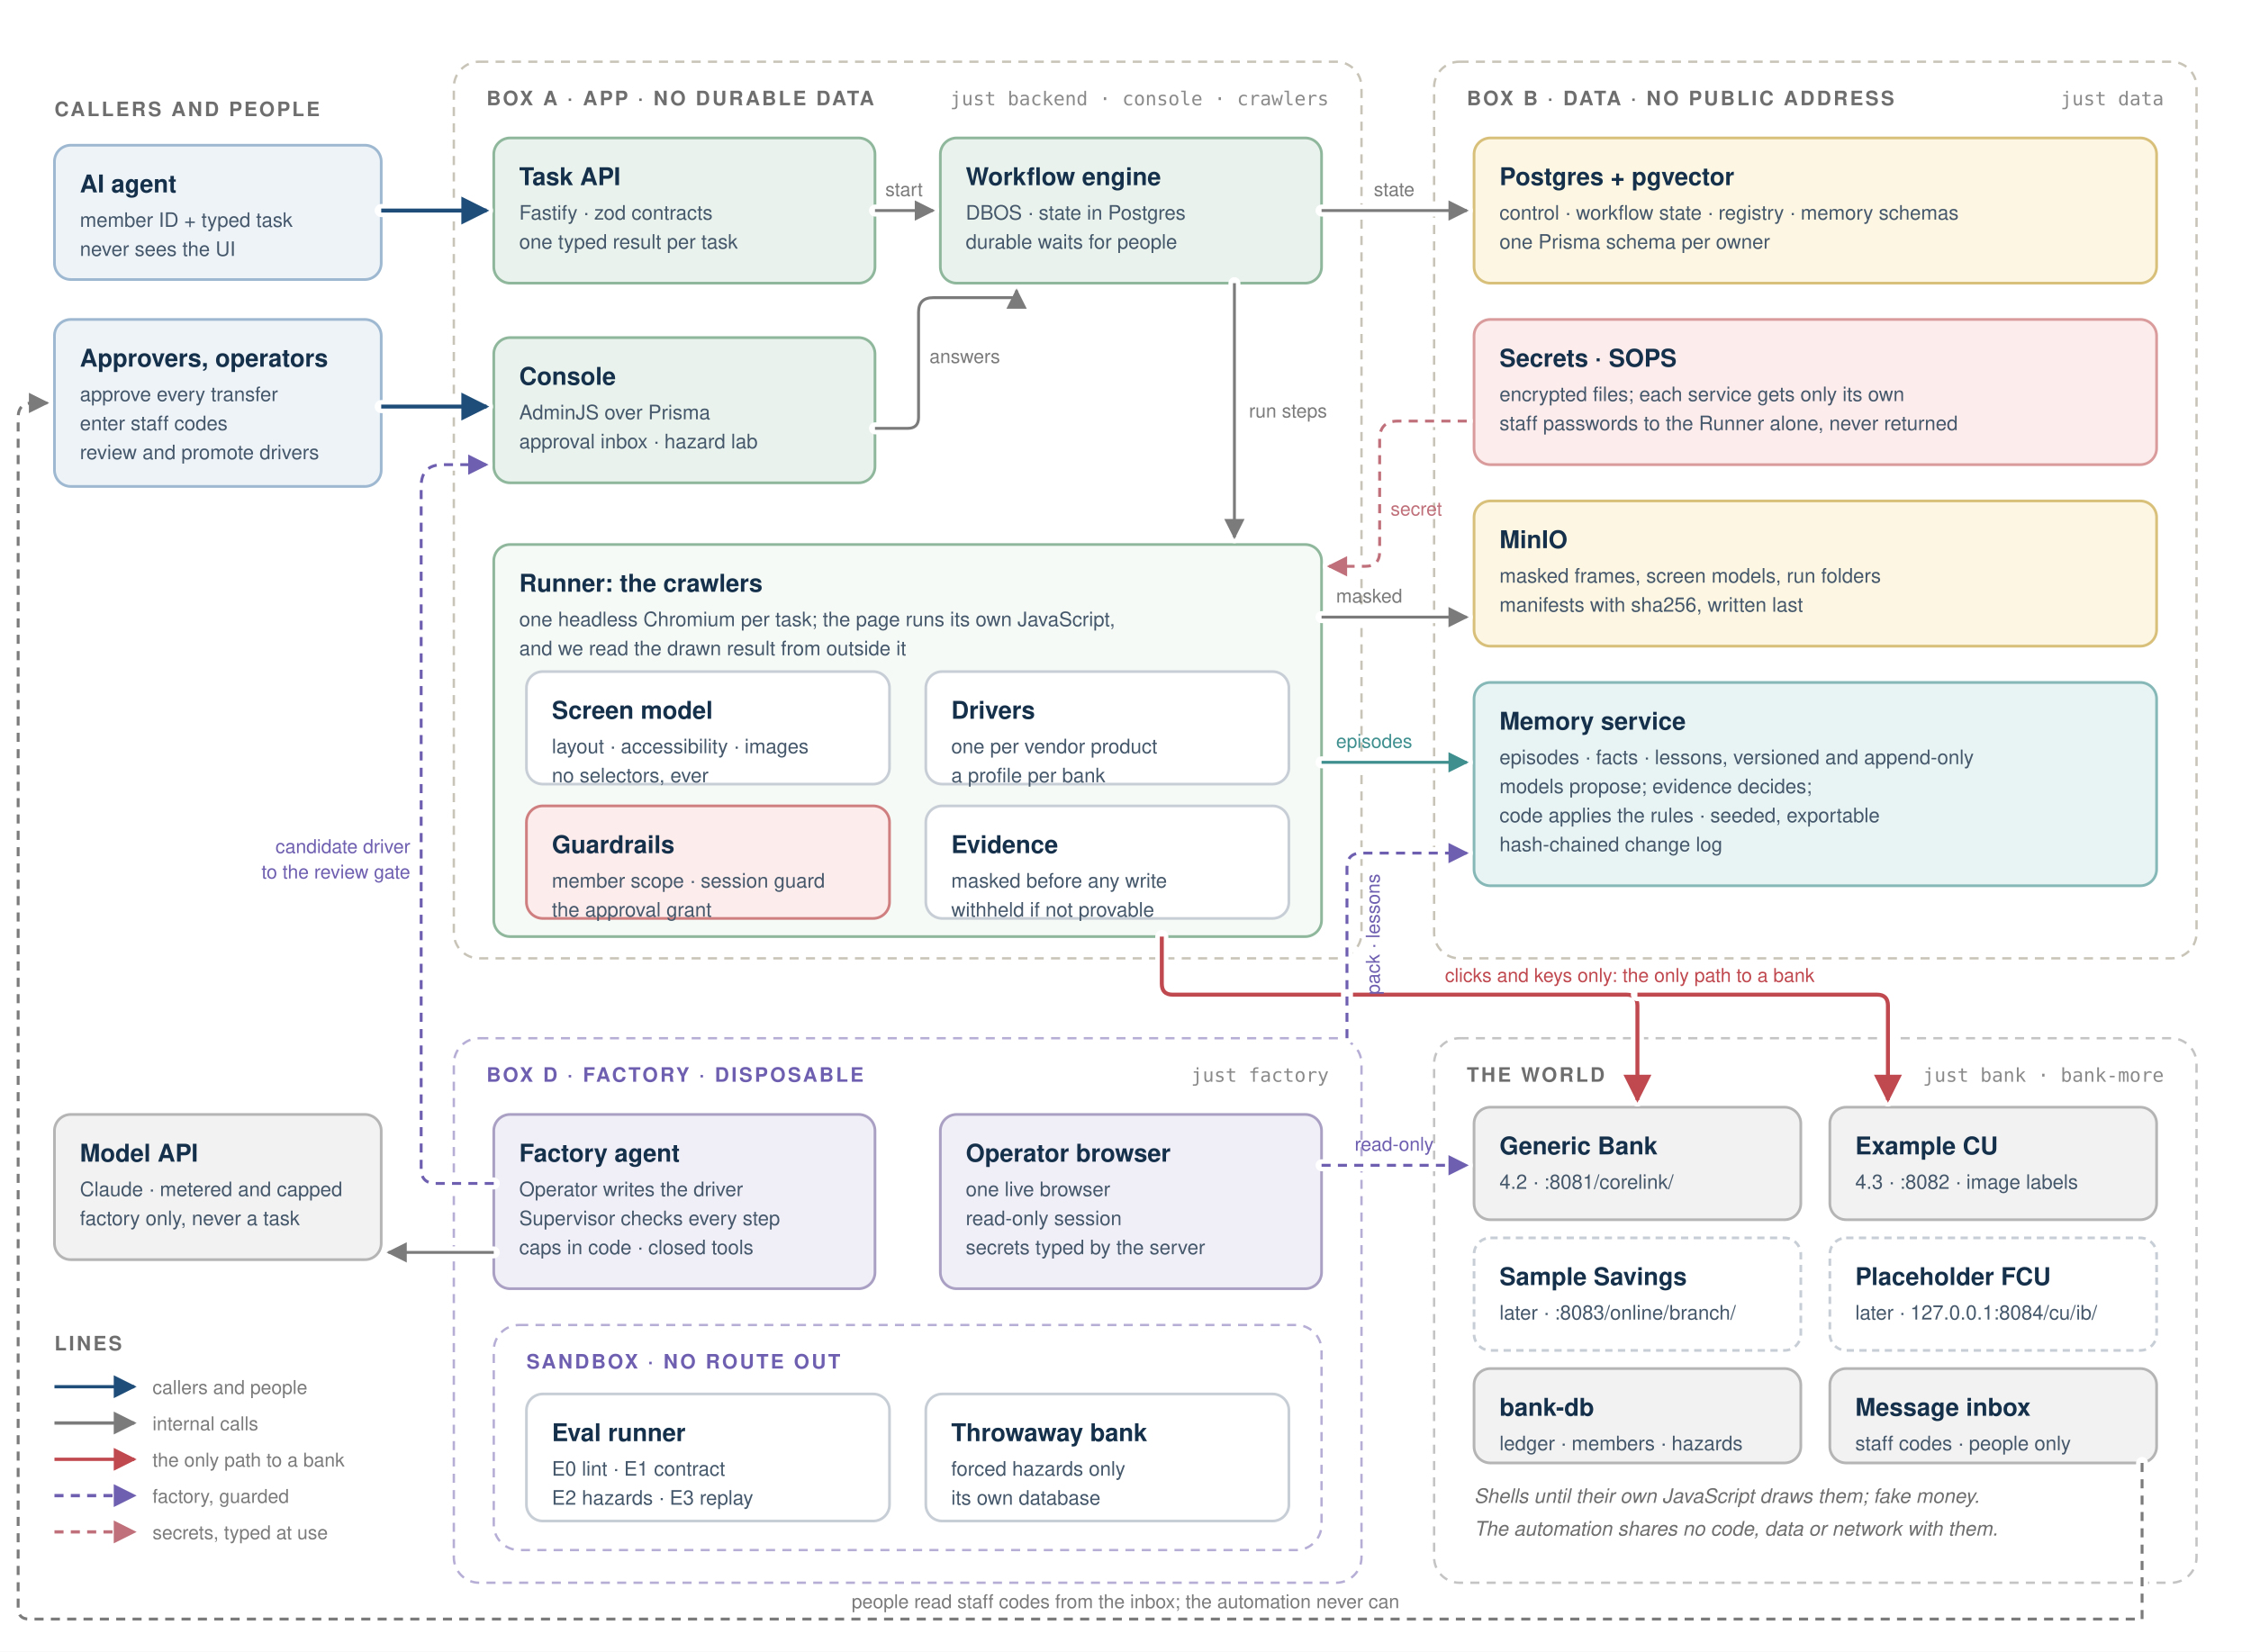
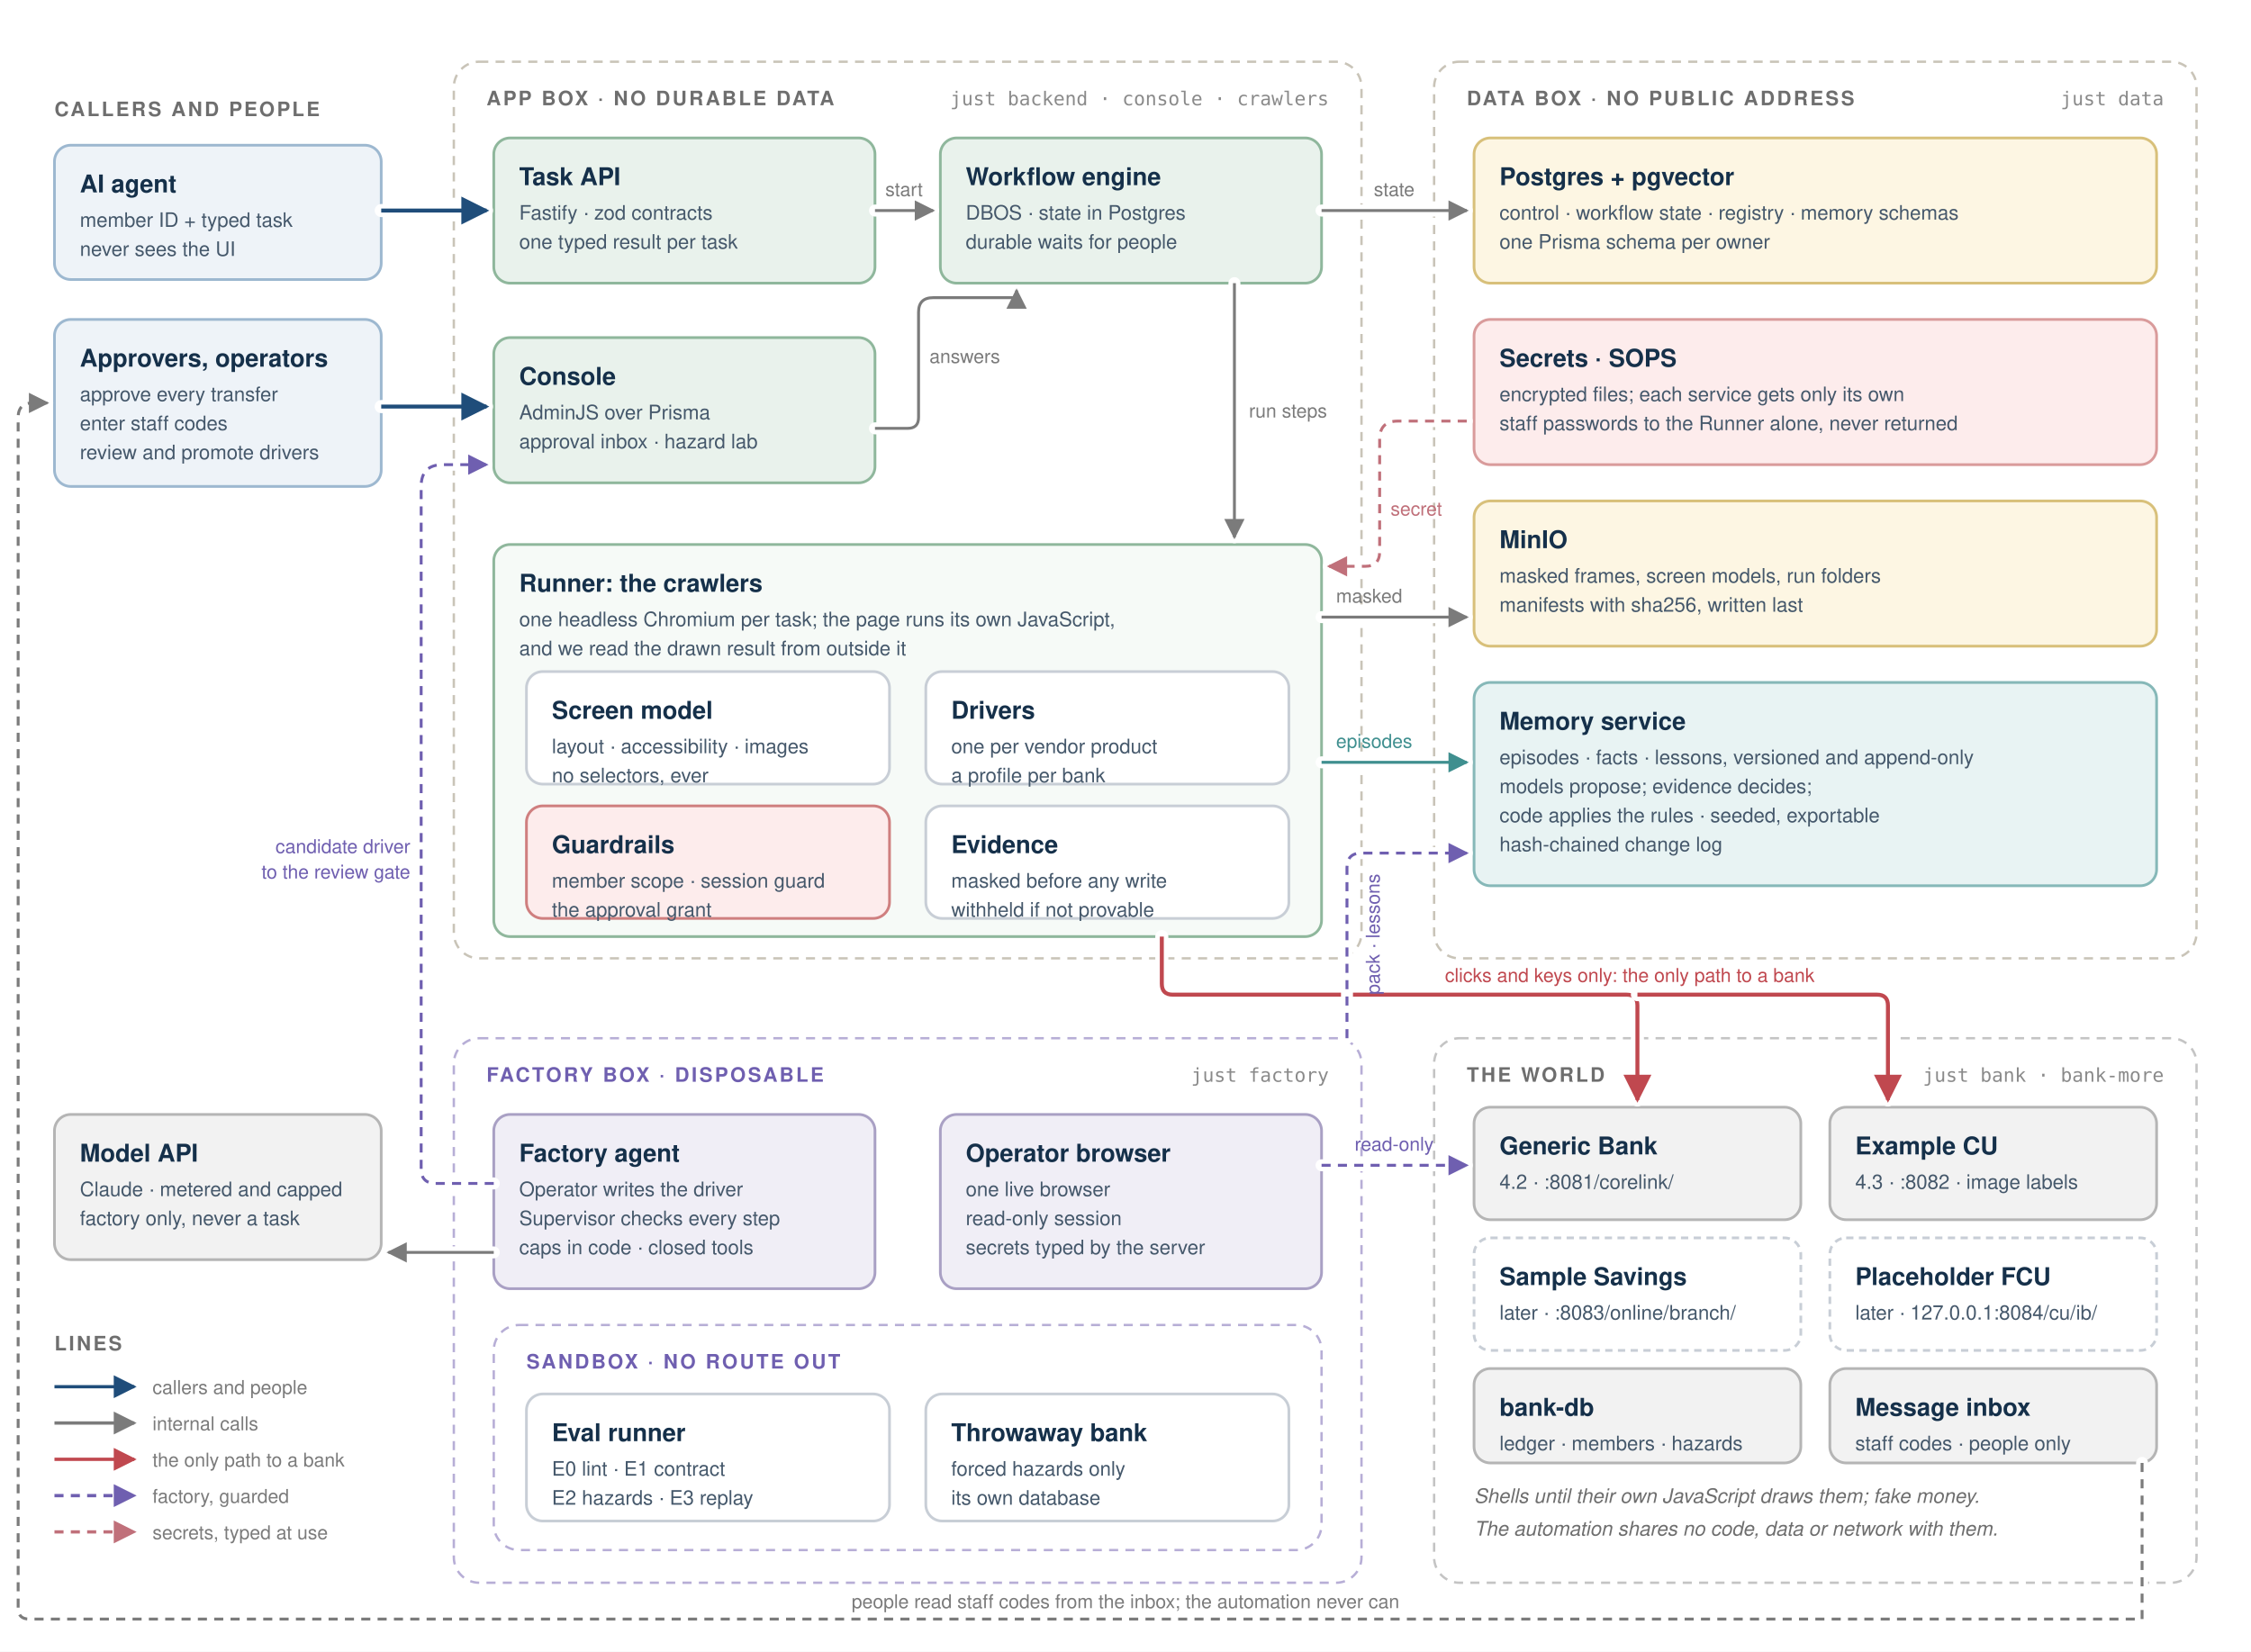
<svg xmlns="http://www.w3.org/2000/svg" viewBox="0 0 1240 910" width="1240" height="910" role="img" font-family="-apple-system,BlinkMacSystemFont,&quot;Segoe UI&quot;,Helvetica,Arial,sans-serif">
  <defs>
    <marker id="a-grey" viewBox="0 0 10 10" refX="9" refY="5" markerWidth="7" markerHeight="7" orient="auto-start-reverse">
      <path d="M0,0 L10,5 L0,10 z" fill="#7b7b7b" />
    </marker>
    <marker id="a-blue" viewBox="0 0 10 10" refX="9" refY="5" markerWidth="7" markerHeight="7" orient="auto-start-reverse">
      <path d="M0,0 L10,5 L0,10 z" fill="#1f4d7a" />
    </marker>
    <marker id="a-red" viewBox="0 0 10 10" refX="9" refY="5" markerWidth="7" markerHeight="7" orient="auto-start-reverse">
      <path d="M0,0 L10,5 L0,10 z" fill="#c0484f" />
    </marker>
    <marker id="a-violet" viewBox="0 0 10 10" refX="9" refY="5" markerWidth="7" markerHeight="7" orient="auto-start-reverse">
      <path d="M0,0 L10,5 L0,10 z" fill="#6f5fb0" />
    </marker>
    <marker id="a-rose" viewBox="0 0 10 10" refX="9" refY="5" markerWidth="7" markerHeight="7" orient="auto-start-reverse">
      <path d="M0,0 L10,5 L0,10 z" fill="#c0707a" />
    </marker>
    <marker id="a-teal" viewBox="0 0 10 10" refX="9" refY="5" markerWidth="7" markerHeight="7" orient="auto-start-reverse">
      <path d="M0,0 L10,5 L0,10 z" fill="#3f8f8f" />
    </marker>
    <style>.zone{font-size:11px;font-weight:700;letter-spacing:.11em}.ttl{font-size:13.5px;font-weight:650;fill:#15304a}.sub{font-size:11px;fill:#45586b}.fl{font-size:10.5px}.badge{font-size:11px;font-weight:700;fill:#ffffff}.lane{font-size:10.5px;font-weight:700;letter-spacing:.12em;fill:#8a8a8a}.note{font-size:11px;fill:#6e6e6e;font-style:italic}.chip{font-size:10.5px;fill:#45586b}.tag{font-size:10.5px;font-family:ui-monospace,Menlo,monospace;fill:#8a8a8a}</style>
  </defs>
  <rect width="1240" height="910" fill="#ffffff" />
  <text class="zone" x="30" y="64" text-anchor="start" fill="#6e6e6e">CALLERS AND PEOPLE</text>
  <rect x="30" y="80" width="180" height="74" rx="9" fill="#eef3f8" stroke="#9db8d0" stroke-width="1.5" />
  <text class="ttl" x="44" y="106">AI agent</text>
  <text class="sub" x="44" y="125">member ID + typed task</text>
  <text class="sub" x="44" y="141">never sees the UI</text>
  <rect x="30" y="176" width="180" height="92" rx="9" fill="#eef3f8" stroke="#9db8d0" stroke-width="1.5" />
  <text class="ttl" x="44" y="202">Approvers, operators</text>
  <text class="sub" x="44" y="221">approve every transfer</text>
  <text class="sub" x="44" y="237">enter staff codes</text>
  <text class="sub" x="44" y="253">review and promote drivers</text>
  <rect x="250" y="34" width="500" height="494" rx="14" fill="none" stroke="#c9c4b8" stroke-width="1.3" stroke-dasharray="5 4" />
-   <text class="zone" x="268" y="58" fill="#6e6e6e">BOX A · APP · NO DURABLE DATA</text>
+   <text class="zone" x="268" y="58" fill="#6e6e6e">APP BOX · NO DURABLE DATA</text>
  <text class="tag" x="732" y="58" text-anchor="end">just backend · console · crawlers</text>
  <rect x="272" y="76" width="210" height="80" rx="9" fill="#e9f2ec" stroke="#8fb79c" stroke-width="1.5" />
  <text class="ttl" x="286" y="102">Task API</text>
  <text class="sub" x="286" y="121">Fastify · zod contracts</text>
  <text class="sub" x="286" y="137">one typed result per task</text>
  <rect x="272" y="186" width="210" height="80" rx="9" fill="#e9f2ec" stroke="#8fb79c" stroke-width="1.5" />
  <text class="ttl" x="286" y="212">Console</text>
  <text class="sub" x="286" y="231">AdminJS over Prisma</text>
  <text class="sub" x="286" y="247">approval inbox · hazard lab</text>
  <rect x="518" y="76" width="210" height="80" rx="9" fill="#e9f2ec" stroke="#8fb79c" stroke-width="1.5" />
  <text class="ttl" x="532" y="102">Workflow engine</text>
  <text class="sub" x="532" y="121">DBOS · state in Postgres</text>
  <text class="sub" x="532" y="137">durable waits for people</text>
  <rect x="272" y="300" width="456" height="216" rx="9" fill="#f6faf7" stroke="#8fb79c" stroke-width="1.5" />
  <text class="ttl" x="286" y="326">Runner: the crawlers</text>
  <text class="sub" x="286" y="345">one headless Chromium per task; the page runs its own JavaScript,</text>
  <text class="sub" x="286" y="361">and we read the drawn result from outside it</text>
  <rect x="290" y="370" width="200" height="62" rx="9" fill="#ffffff" stroke="#c8ced6" stroke-width="1.5" />
  <text class="ttl" x="304" y="396">Screen model</text>
  <text class="sub" x="304" y="415">layout · accessibility · images</text>
  <text class="sub" x="304" y="431">no selectors, ever</text>
  <rect x="510" y="370" width="200" height="62" rx="9" fill="#ffffff" stroke="#c8ced6" stroke-width="1.5" />
  <text class="ttl" x="524" y="396">Drivers</text>
  <text class="sub" x="524" y="415">one per vendor product</text>
  <text class="sub" x="524" y="431">a profile per bank</text>
  <rect x="290" y="444" width="200" height="62" rx="9" fill="#fdecec" stroke="#cf7f7f" stroke-width="1.5" />
  <text class="ttl" x="304" y="470">Guardrails</text>
  <text class="sub" x="304" y="489">member scope · session guard</text>
  <text class="sub" x="304" y="505">the approval grant</text>
  <rect x="510" y="444" width="200" height="62" rx="9" fill="#ffffff" stroke="#c8ced6" stroke-width="1.5" />
  <text class="ttl" x="524" y="470">Evidence</text>
  <text class="sub" x="524" y="489">masked before any write</text>
  <text class="sub" x="524" y="505">withheld if not provable</text>
  <rect x="790" y="34" width="420" height="494" rx="14" fill="none" stroke="#c9c4b8" stroke-width="1.3" stroke-dasharray="5 4" />
-   <text class="zone" x="808" y="58" fill="#6e6e6e">BOX B · DATA · NO PUBLIC ADDRESS</text>
+   <text class="zone" x="808" y="58" fill="#6e6e6e">DATA BOX · NO PUBLIC ADDRESS</text>
  <text class="tag" x="1192" y="58" text-anchor="end">just data</text>
  <rect x="812" y="76" width="376" height="80" rx="9" fill="#fdf6e3" stroke="#d8c07a" stroke-width="1.5" />
  <text class="ttl" x="826" y="102">Postgres + pgvector</text>
  <text class="sub" x="826" y="121">control · workflow state · registry · memory schemas</text>
  <text class="sub" x="826" y="137">one Prisma schema per owner</text>
  <rect x="812" y="176" width="376" height="80" rx="9" fill="#fdecec" stroke="#d99b9b" stroke-width="1.5" />
  <text class="ttl" x="826" y="202">Secrets · SOPS</text>
  <text class="sub" x="826" y="221">encrypted files; each service gets only its own</text>
  <text class="sub" x="826" y="237">staff passwords to the Runner alone, never returned</text>
  <rect x="812" y="276" width="376" height="80" rx="9" fill="#fdf6e3" stroke="#d8c07a" stroke-width="1.5" />
  <text class="ttl" x="826" y="302">MinIO</text>
  <text class="sub" x="826" y="321">masked frames, screen models, run folders</text>
  <text class="sub" x="826" y="337">manifests with sha256, written last</text>
  <rect x="812" y="376" width="376" height="112" rx="9" fill="#e8f3f3" stroke="#86b8b8" stroke-width="1.5" />
  <text class="ttl" x="826" y="402">Memory service</text>
  <text class="sub" x="826" y="421">episodes · facts · lessons, versioned and append-only</text>
  <text class="sub" x="826" y="437">models propose; evidence decides;</text>
  <text class="sub" x="826" y="453">code applies the rules · seeded, exportable</text>
  <text class="sub" x="826" y="469">hash-chained change log</text>
  <rect x="250" y="572" width="500" height="300" rx="14" fill="none" stroke="#b7aed6" stroke-width="1.3" stroke-dasharray="5 4" />
-   <text class="zone" x="268" y="596" fill="#6f5fb0">BOX D · FACTORY · DISPOSABLE</text>
+   <text class="zone" x="268" y="596" fill="#6f5fb0">FACTORY BOX · DISPOSABLE</text>
  <text class="tag" x="732" y="596" text-anchor="end">just factory</text>
  <rect x="272" y="614" width="210" height="96" rx="9" fill="#f0eef6" stroke="#a9a0c4" stroke-width="1.5" />
  <text class="ttl" x="286" y="640">Factory agent</text>
  <text class="sub" x="286" y="659">Operator writes the driver</text>
  <text class="sub" x="286" y="675">Supervisor checks every step</text>
  <text class="sub" x="286" y="691">caps in code · closed tools</text>
  <rect x="518" y="614" width="210" height="96" rx="9" fill="#f0eef6" stroke="#a9a0c4" stroke-width="1.5" />
  <text class="ttl" x="532" y="640">Operator browser</text>
  <text class="sub" x="532" y="659">one live browser</text>
  <text class="sub" x="532" y="675">read-only session</text>
  <text class="sub" x="532" y="691">secrets typed by the server</text>
  <rect x="272" y="730" width="456" height="124" rx="14" fill="none" stroke="#b7aed6" stroke-width="1.3" stroke-dasharray="5 4" />
  <text class="zone" x="290" y="754" fill="#6f5fb0">SANDBOX · NO ROUTE OUT</text>
  <rect x="290" y="768" width="200" height="70" rx="9" fill="#ffffff" stroke="#c8ced6" stroke-width="1.5" />
  <text class="ttl" x="304" y="794">Eval runner</text>
  <text class="sub" x="304" y="813">E0 lint · E1 contract</text>
  <text class="sub" x="304" y="829">E2 hazards · E3 replay</text>
  <rect x="510" y="768" width="200" height="70" rx="9" fill="#ffffff" stroke="#c8ced6" stroke-width="1.5" />
  <text class="ttl" x="524" y="794">Throwaway bank</text>
  <text class="sub" x="524" y="813">forced hazards only</text>
  <text class="sub" x="524" y="829">its own database</text>
  <rect x="790" y="572" width="420" height="300" rx="14" fill="none" stroke="#c4c4c4" stroke-width="1.3" stroke-dasharray="5 4" />
  <text class="zone" x="808" y="596" fill="#6e6e6e">THE WORLD</text>
  <text class="tag" x="1192" y="596" text-anchor="end">just bank · bank-more</text>
  <rect x="812" y="610" width="180" height="62" rx="9" fill="#f2f2f2" stroke="#b5b5b5" stroke-width="1.5" />
  <text class="ttl" x="826" y="636">Generic Bank</text>
  <text class="sub" x="826" y="655">4.2 · :8081/corelink/</text>
  <rect x="1008" y="610" width="180" height="62" rx="9" fill="#f2f2f2" stroke="#b5b5b5" stroke-width="1.5" />
  <text class="ttl" x="1022" y="636">Example CU</text>
  <text class="sub" x="1022" y="655">4.3 · :8082 · image labels</text>
  <rect x="812" y="682" width="180" height="62" rx="9" fill="#ffffff" stroke="#c8ced6" stroke-width="1.5" stroke-dasharray="4 3" />
  <text class="ttl" x="826" y="708">Sample Savings</text>
  <text class="sub" x="826" y="727">later · :8083/online/branch/</text>
  <rect x="1008" y="682" width="180" height="62" rx="9" fill="#ffffff" stroke="#c8ced6" stroke-width="1.5" stroke-dasharray="4 3" />
  <text class="ttl" x="1022" y="708">Placeholder FCU</text>
  <text class="sub" x="1022" y="727">later · 127.0.0.1:8084/cu/ib/</text>
  <rect x="812" y="754" width="180" height="52" rx="9" fill="#f2f2f2" stroke="#b5b5b5" stroke-width="1.5" />
  <text class="ttl" x="826" y="780">bank-db</text>
  <text class="sub" x="826" y="799">ledger · members · hazards</text>
  <rect x="1008" y="754" width="180" height="52" rx="9" fill="#f2f2f2" stroke="#b5b5b5" stroke-width="1.5" />
  <text class="ttl" x="1022" y="780">Message inbox</text>
  <text class="sub" x="1022" y="799">staff codes · people only</text>
  <text class="note" x="812" y="828" text-anchor="start">Shells until their own JavaScript draws them; fake money.</text>
  <text class="note" x="812" y="846" text-anchor="start">The automation shares no code, data or network with them.</text>
  <rect x="30" y="614" width="180" height="80" rx="9" fill="#f2f2f2" stroke="#b5b5b5" stroke-width="1.5" />
  <text class="ttl" x="44" y="640">Model API</text>
  <text class="sub" x="44" y="659">Claude · metered and capped</text>
  <text class="sub" x="44" y="675">factory only, never a task</text>
  <text class="zone" x="30" y="744" text-anchor="start" fill="#6e6e6e">LINES</text>
  <path d="M30,764 H74" fill="none" stroke="#ffffff" stroke-width="6.8" stroke-linejoin="round" stroke-linecap="round" />
  <path d="M30,764 H74" fill="none" stroke="#1f4d7a" stroke-width="1.8" stroke-linejoin="round" marker-end="url(#a-blue)" />
  <text class="fl" x="84" y="768" text-anchor="start" fill="#7b7b7b">callers and people</text>
  <path d="M30,784 H74" fill="none" stroke="#ffffff" stroke-width="6.8" stroke-linejoin="round" stroke-linecap="round" />
  <path d="M30,784 H74" fill="none" stroke="#7b7b7b" stroke-width="1.8" stroke-linejoin="round" marker-end="url(#a-grey)" />
  <text class="fl" x="84" y="788" text-anchor="start" fill="#7b7b7b">internal calls</text>
  <path d="M30,804 H74" fill="none" stroke="#ffffff" stroke-width="6.8" stroke-linejoin="round" stroke-linecap="round" />
  <path d="M30,804 H74" fill="none" stroke="#c0484f" stroke-width="1.8" stroke-linejoin="round" marker-end="url(#a-red)" />
  <text class="fl" x="84" y="808" text-anchor="start" fill="#7b7b7b">the only path to a bank</text>
  <path d="M30,824 H74" fill="none" stroke="#ffffff" stroke-width="6.8" stroke-linejoin="round" stroke-linecap="round" />
  <path d="M30,824 H74" fill="none" stroke="#6f5fb0" stroke-width="1.8" stroke-dasharray="5 4" stroke-linejoin="round" marker-end="url(#a-violet)" />
  <text class="fl" x="84" y="828" text-anchor="start" fill="#7b7b7b">factory, guarded</text>
  <path d="M30,844 H74" fill="none" stroke="#ffffff" stroke-width="6.8" stroke-linejoin="round" stroke-linecap="round" />
  <path d="M30,844 H74" fill="none" stroke="#c0707a" stroke-width="1.8" stroke-dasharray="5 4" stroke-linejoin="round" marker-end="url(#a-rose)" />
  <text class="fl" x="84" y="848" text-anchor="start" fill="#7b7b7b">secrets, typed at use</text>
  <path d="M210,116 H268" fill="none" stroke="#ffffff" stroke-width="7.2" stroke-linejoin="round" stroke-linecap="round" />
  <path d="M210,116 H268" fill="none" stroke="#1f4d7a" stroke-width="2.2" stroke-linejoin="round" marker-end="url(#a-blue)" />
  <path d="M210,224 H268" fill="none" stroke="#ffffff" stroke-width="7.2" stroke-linejoin="round" stroke-linecap="round" />
  <path d="M210,224 H268" fill="none" stroke="#1f4d7a" stroke-width="2.2" stroke-linejoin="round" marker-end="url(#a-blue)" />
  <path d="M482,116 H514" fill="none" stroke="#ffffff" stroke-width="6.6" stroke-linejoin="round" stroke-linecap="round" />
  <path d="M482,116 H514" fill="none" stroke="#7b7b7b" stroke-width="1.6" stroke-linejoin="round" marker-end="url(#a-grey)" />
  <text class="fl" x="498" y="108" text-anchor="middle" fill="#7b7b7b">start</text>
  <path d="M482,236 H500 Q506,236 506,230 V172 Q506,164 514,164 H560 V160" fill="none" stroke="#ffffff" stroke-width="6.6" stroke-linejoin="round" stroke-linecap="round" />
  <path d="M482,236 H500 Q506,236 506,230 V172 Q506,164 514,164 H560 V160" fill="none" stroke="#7b7b7b" stroke-width="1.6" stroke-linejoin="round" marker-end="url(#a-grey)" />
  <text class="fl" x="512" y="200" text-anchor="start" fill="#7b7b7b">answers</text>
  <path d="M680,156 V296" fill="none" stroke="#ffffff" stroke-width="6.6" stroke-linejoin="round" stroke-linecap="round" />
  <path d="M680,156 V296" fill="none" stroke="#7b7b7b" stroke-width="1.6" stroke-linejoin="round" marker-end="url(#a-grey)" />
  <text class="fl" x="688" y="230" text-anchor="start" fill="#7b7b7b">run steps</text>
  <path d="M728,116 H808" fill="none" stroke="#ffffff" stroke-width="6.6" stroke-linejoin="round" stroke-linecap="round" />
  <path d="M728,116 H808" fill="none" stroke="#7b7b7b" stroke-width="1.6" stroke-linejoin="round" marker-end="url(#a-grey)" />
  <text class="fl" x="768" y="108" text-anchor="middle" fill="#7b7b7b">state</text>
  <path d="M808,232 H770 Q760,232 760,242 V304 Q760,312 752,312 H732" fill="none" stroke="#ffffff" stroke-width="6.6" stroke-linejoin="round" stroke-linecap="round" />
  <path d="M808,232 H770 Q760,232 760,242 V304 Q760,312 752,312 H732" fill="none" stroke="#c0707a" stroke-width="1.6" stroke-dasharray="5 4" stroke-linejoin="round" marker-end="url(#a-rose)" />
  <text class="fl" x="766" y="284" text-anchor="start" fill="#c0707a">secret</text>
  <path d="M728,340 H808" fill="none" stroke="#ffffff" stroke-width="6.6" stroke-linejoin="round" stroke-linecap="round" />
  <path d="M728,340 H808" fill="none" stroke="#7b7b7b" stroke-width="1.6" stroke-linejoin="round" marker-end="url(#a-grey)" />
  <text class="fl" x="736" y="332" text-anchor="start" fill="#7b7b7b">masked</text>
  <path d="M728,420 H808" fill="none" stroke="#ffffff" stroke-width="6.6" stroke-linejoin="round" stroke-linecap="round" />
  <path d="M728,420 H808" fill="none" stroke="#3f8f8f" stroke-width="1.6" stroke-linejoin="round" marker-end="url(#a-teal)" />
  <text class="fl" x="736" y="412" text-anchor="start" fill="#3f8f8f">episodes</text>
  <path d="M640,516 V542 Q640,548 646,548 H896 Q902,548 902,554 V606" fill="none" stroke="#ffffff" stroke-width="7.2" stroke-linejoin="round" stroke-linecap="round" />
  <path d="M640,516 V542 Q640,548 646,548 H896 Q902,548 902,554 V606" fill="none" stroke="#c0484f" stroke-width="2.2" stroke-linejoin="round" marker-end="url(#a-red)" />
  <path d="M902,548 H1034 Q1040,548 1040,554 V606" fill="none" stroke="#ffffff" stroke-width="7.2" stroke-linejoin="round" stroke-linecap="round" />
  <path d="M902,548 H1034 Q1040,548 1040,554 V606" fill="none" stroke="#c0484f" stroke-width="2.2" stroke-linejoin="round" marker-end="url(#a-red)" />
  <text class="fl" x="796" y="541" text-anchor="start" fill="#c0484f">clicks and keys only: the only path to a bank</text>
  <path d="M728,642 H808" fill="none" stroke="#ffffff" stroke-width="6.6" stroke-linejoin="round" stroke-linecap="round" />
  <path d="M728,642 H808" fill="none" stroke="#6f5fb0" stroke-width="1.6" stroke-dasharray="5 4" stroke-linejoin="round" marker-end="url(#a-violet)" />
  <text class="fl" x="768" y="634" text-anchor="middle" fill="#6f5fb0">read-only</text>
  <path d="M742,572 V478 Q742,470 750,470 H808" fill="none" stroke="#ffffff" stroke-width="6.6" stroke-linejoin="round" stroke-linecap="round" />
  <path d="M742,572 V478 Q742,470 750,470 H808" fill="none" stroke="#6f5fb0" stroke-width="1.6" stroke-dasharray="5 4" stroke-linejoin="round" marker-end="url(#a-violet)" />
  <text class="fl" fill="#6f5fb0" transform="translate(760,548) rotate(-90)">pack · lessons</text>
  <path d="M272,690 H214" fill="none" stroke="#ffffff" stroke-width="6.6" stroke-linejoin="round" stroke-linecap="round" />
  <path d="M272,690 H214" fill="none" stroke="#7b7b7b" stroke-width="1.6" stroke-linejoin="round" marker-end="url(#a-grey)" />
  <path d="M272,652 H240 Q232,652 232,644 V268 Q232,256 244,256 H268" fill="none" stroke="#ffffff" stroke-width="6.6" stroke-linejoin="round" stroke-linecap="round" />
  <path d="M272,652 H240 Q232,652 232,644 V268 Q232,256 244,256 H268" fill="none" stroke="#6f5fb0" stroke-width="1.6" stroke-dasharray="5 4" stroke-linejoin="round" marker-end="url(#a-violet)" />
  <text class="fl" x="226" y="470" text-anchor="end" fill="#6f5fb0">candidate driver</text>
  <text class="fl" x="226" y="484" text-anchor="end" fill="#6f5fb0">to the review gate</text>
  <path d="M1180,806 V892 H16 Q10,892 10,886 V230 Q10,222 18,222 H26" fill="none" stroke="#ffffff" stroke-width="6.6" stroke-linejoin="round" stroke-linecap="round" />
  <path d="M1180,806 V892 H16 Q10,892 10,886 V230 Q10,222 18,222 H26" fill="none" stroke="#7b7b7b" stroke-width="1.6" stroke-dasharray="5 4" stroke-linejoin="round" marker-end="url(#a-grey)" />
  <text class="fl" x="620" y="886" text-anchor="middle" fill="#7b7b7b">people read staff codes from the inbox; the automation never can</text>
</svg>
